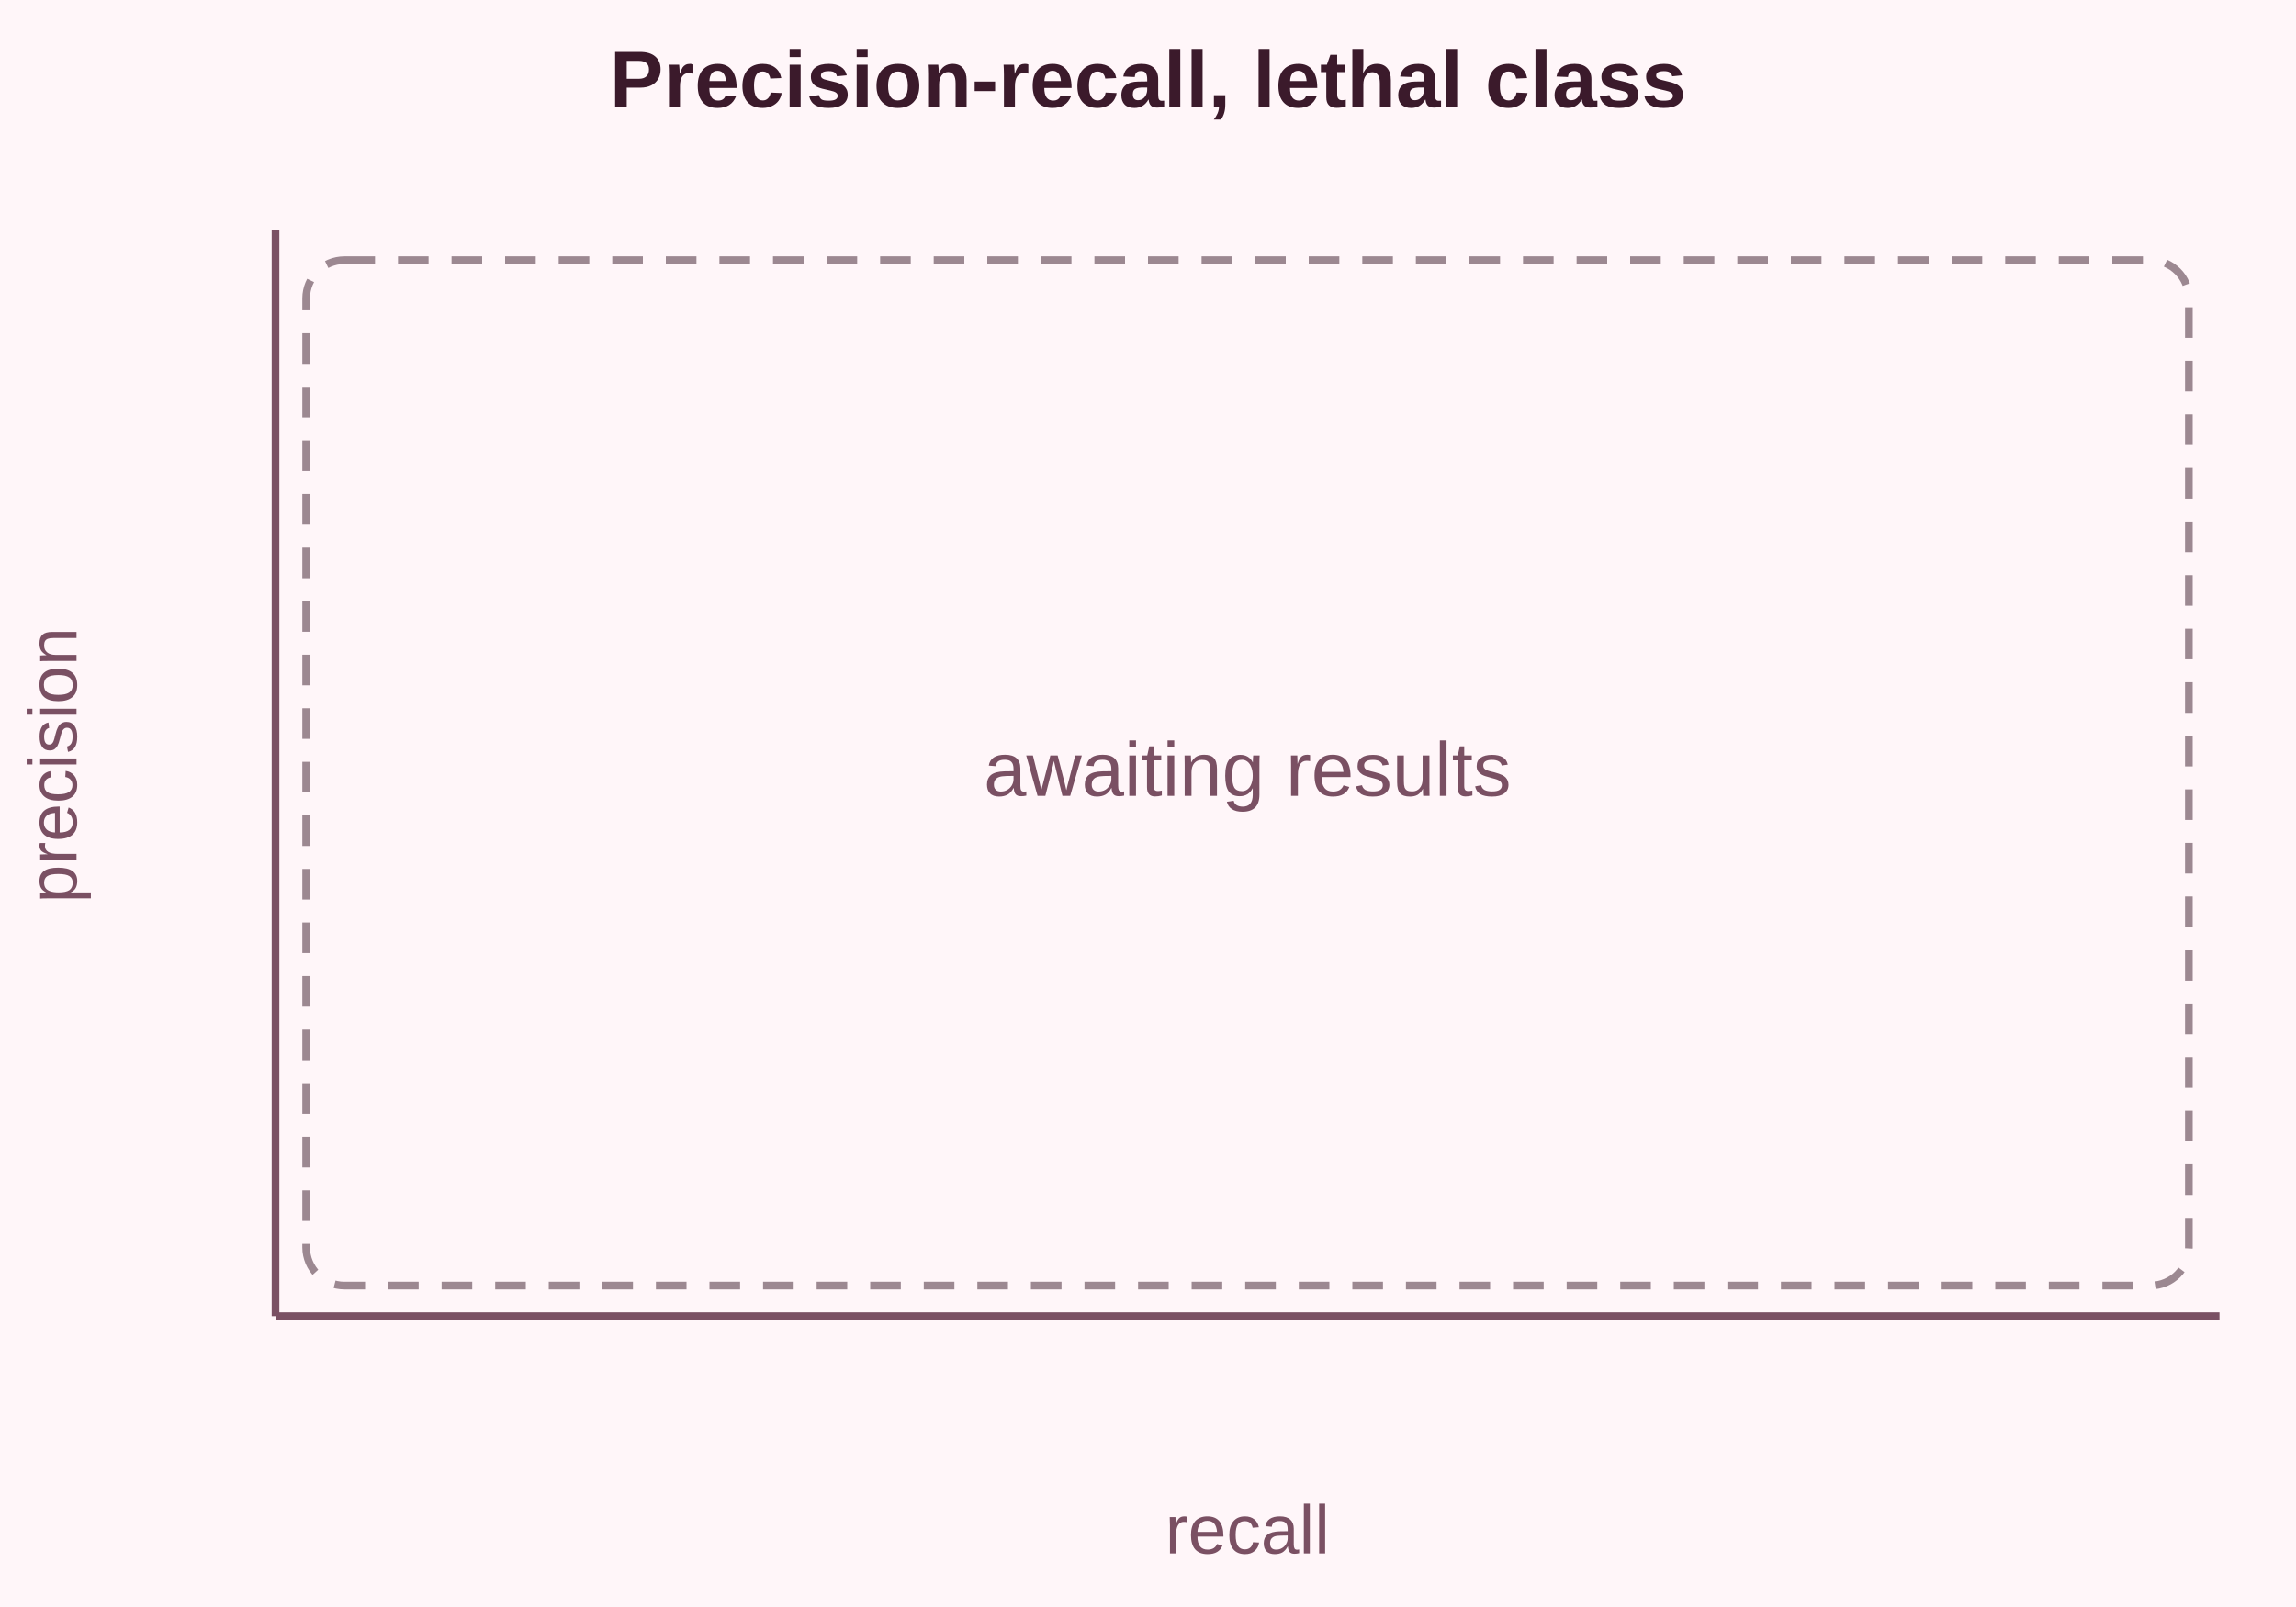
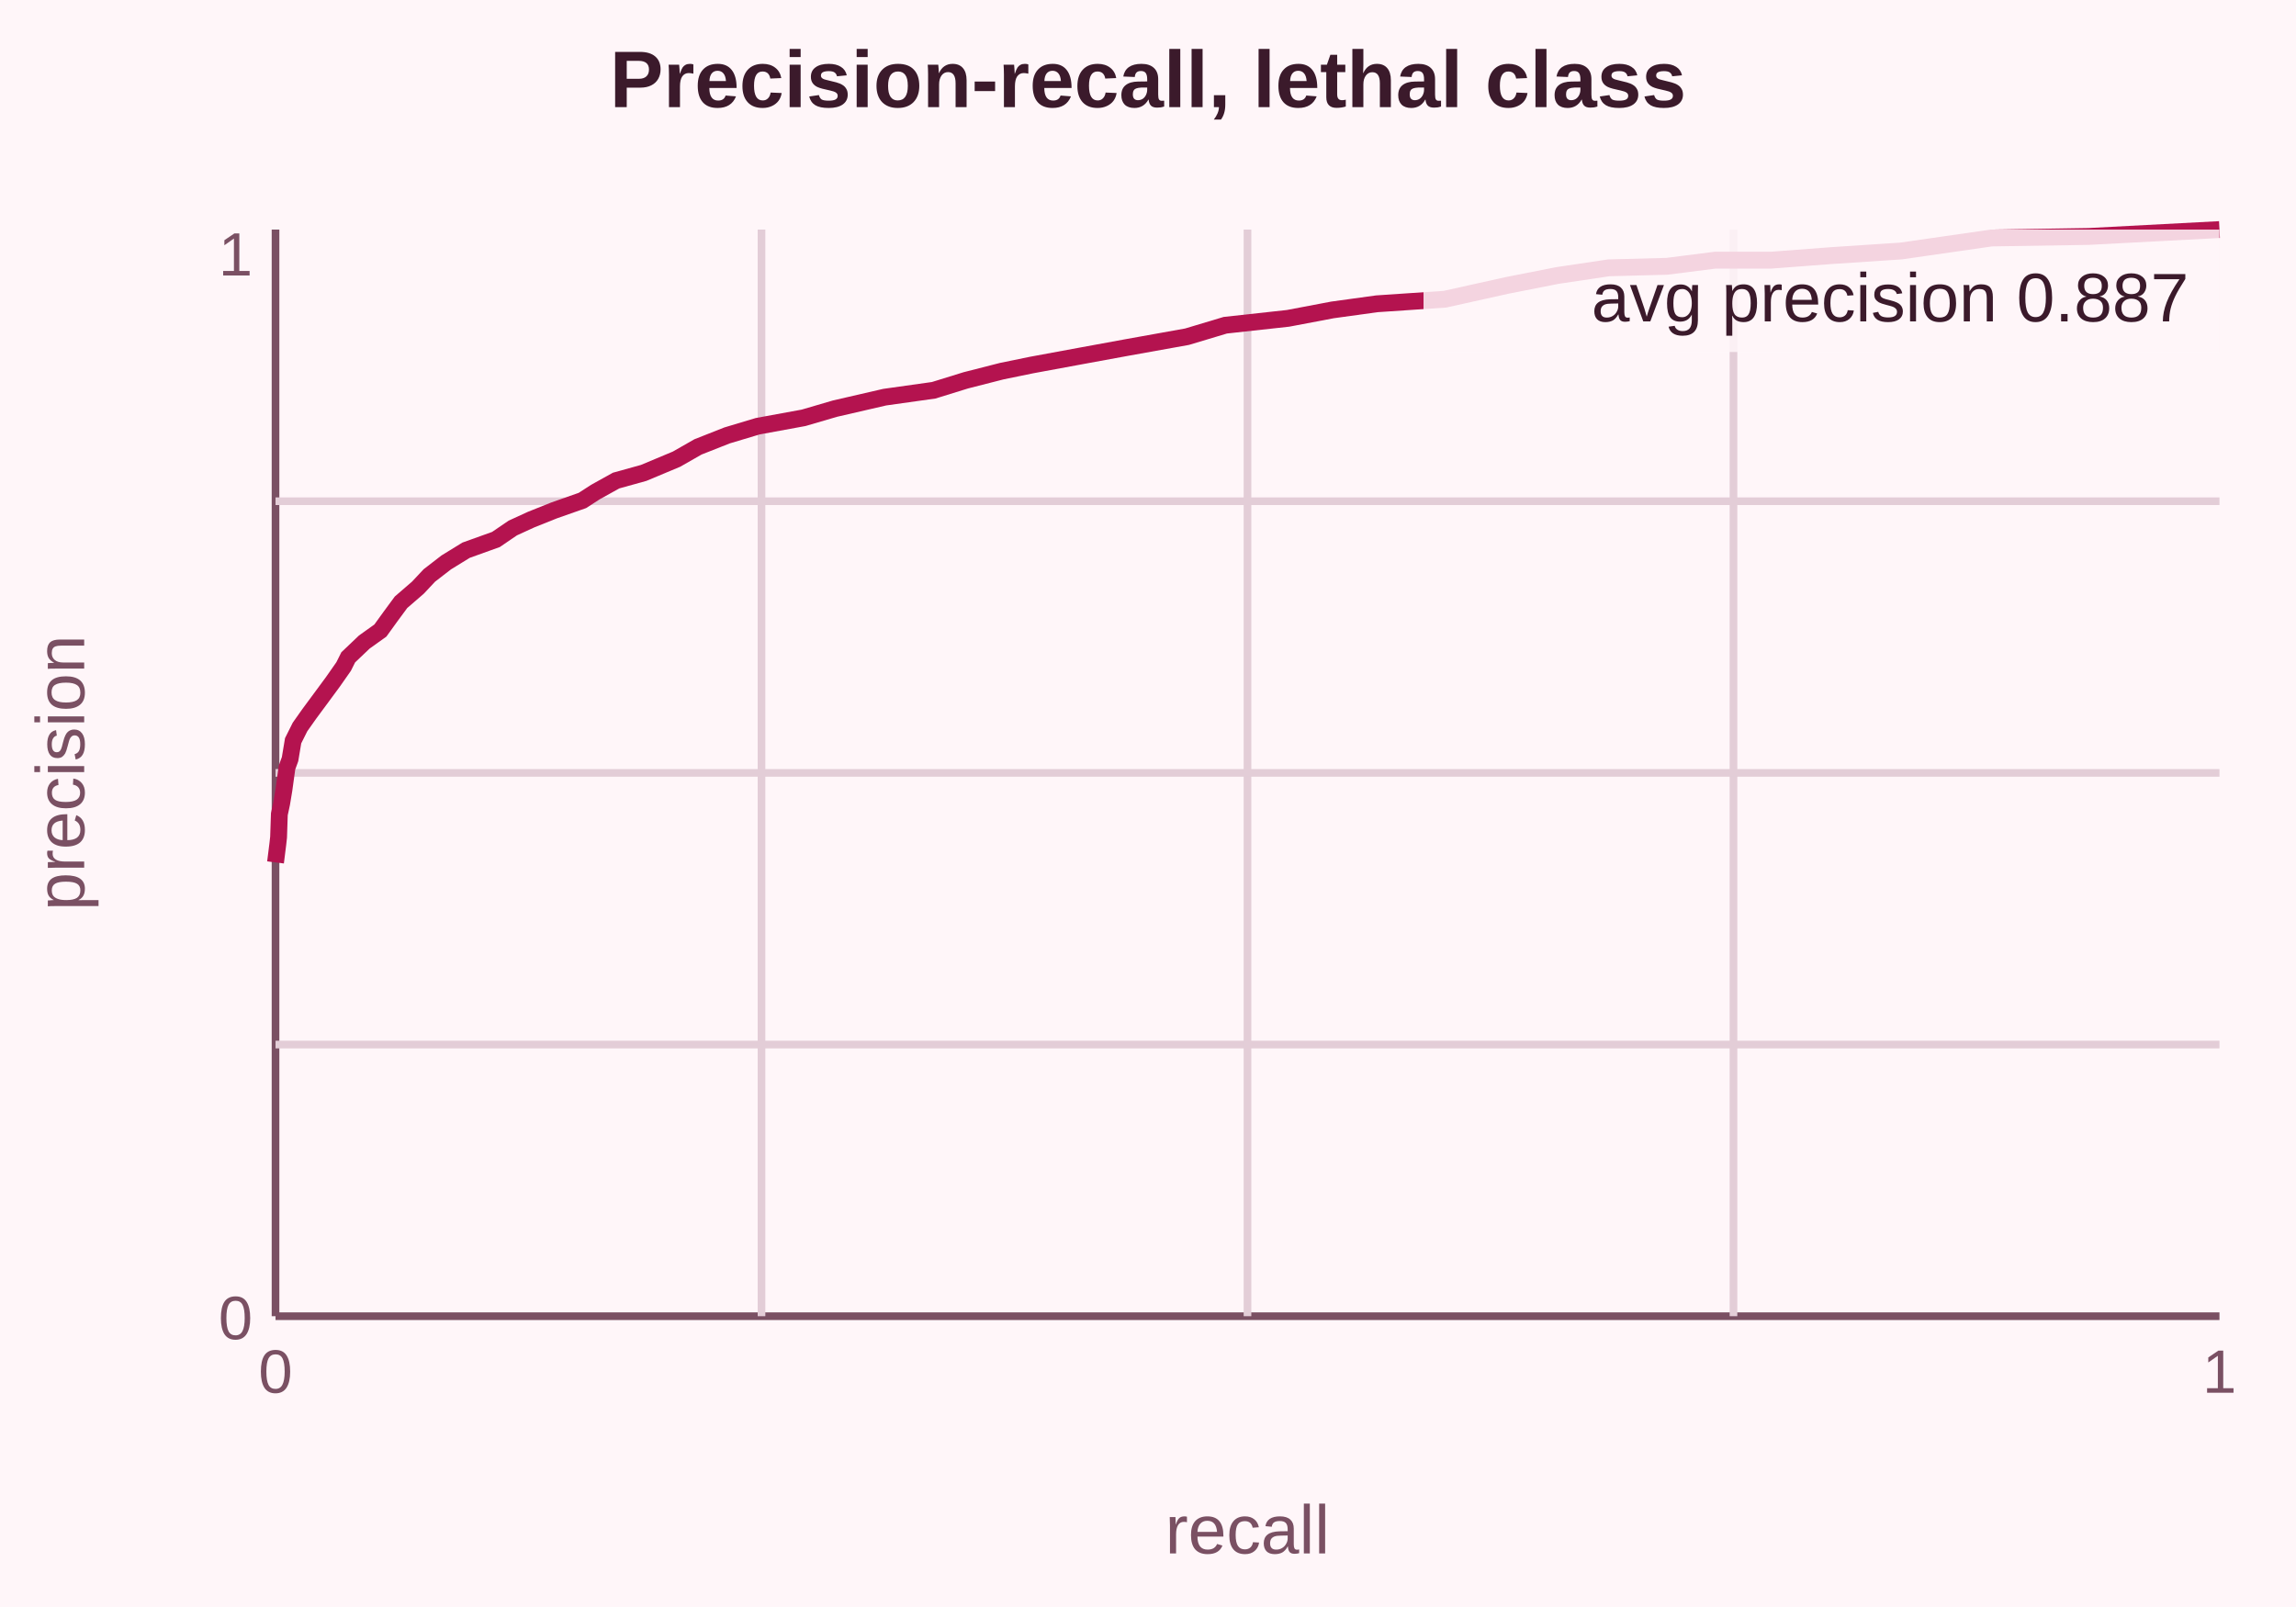
<svg xmlns="http://www.w3.org/2000/svg" viewBox="0 0 300 210" width="900" height="630" font-family="Arial,sans-serif">
  <rect width="300" height="210" fill="#fff6f9" />
-   <text x="150" y="14" fill="#3b1a2b" font-weight="bold" text-anchor="middle" font-size="10.5">Precision-recall, lethal class</text>
-   <line stroke="#7a5063" x1="36" y1="172" x2="290" y2="172" />
-   <line stroke="#7a5063" x1="36" y1="172" x2="36" y2="30" />
-   <text x="163" y="203" fill="#7a5063" text-anchor="middle" font-size="9">recall</text>
-   <text x="10" y="100" fill="#7a5063" text-anchor="middle" font-size="9" transform="rotate(-90 10 100)">precision</text>
-   <rect fill="none" stroke="#3b1a2b" stroke-dasharray="4 3" stroke-opacity="0.5" rx="5" x="40" y="34" width="246" height="134" />
-   <text x="163" y="104" fill="#7a5063" text-anchor="middle" font-size="10">awaiting results</text>
+   <text x="150.0" y="14.0" font-size="10.5" text-anchor="middle" fill="#3b1a2b" font-weight="bold">Precision-recall, lethal class</text>
+   <line x1="36.0" y1="172.0" x2="290.0" y2="172.0" stroke="#7a5063" stroke-width="1" />
+   <line x1="36.0" y1="172.0" x2="36.0" y2="30.0" stroke="#7a5063" stroke-width="1" />
+   <text x="163.0" y="203.0" font-size="9" text-anchor="middle" fill="#7a5063">recall</text>
+   <text x="11.0" y="101.0" font-size="9" text-anchor="middle" fill="#7a5063" transform="rotate(-90 11.0 101.0)">precision</text>
+   <line x1="226.5" y1="172.0" x2="226.5" y2="30.0" stroke="#e3cdd7" stroke-width="1" />
+   <line x1="36.0" y1="136.5" x2="290.0" y2="136.5" stroke="#e3cdd7" stroke-width="1" />
+   <line x1="163.0" y1="172.0" x2="163.0" y2="30.0" stroke="#e3cdd7" stroke-width="1" />
+   <line x1="36.0" y1="101.0" x2="290.0" y2="101.0" stroke="#e3cdd7" stroke-width="1" />
+   <line x1="99.5" y1="172.0" x2="99.5" y2="30.0" stroke="#e3cdd7" stroke-width="1" />
+   <line x1="36.0" y1="65.5" x2="290.0" y2="65.5" stroke="#e3cdd7" stroke-width="1" />
+   <text x="33.0" y="175.0" font-size="8" text-anchor="end" fill="#7a5063">0</text>
+   <text x="33.0" y="36.0" font-size="8" text-anchor="end" fill="#7a5063">1</text>
+   <text x="36.0" y="182.0" font-size="8" text-anchor="middle" fill="#7a5063">0</text>
+   <text x="290.0" y="182.0" font-size="8" text-anchor="middle" fill="#7a5063">1</text>
+   <polyline points="36.0,112.7 36.3,110.3 36.4,109.4 36.5,106.4 36.8,105.0 37.1,103.2 37.5,100.3 37.9,99.2 38.3,96.8 39.2,95.0 40.4,93.3 42.1,91.0 43.5,89.1 44.9,87.1 45.5,85.9 47.6,83.9 49.7,82.4 51.0,80.6 52.4,78.7 54.6,76.8 56.1,75.2 58.3,73.5 60.9,71.9 64.8,70.5 67.0,69.0 69.4,67.9 72.4,66.7 76.1,65.4 77.8,64.3 80.5,62.8 84.1,61.8 88.4,60.0 91.2,58.4 95.0,56.9 99.0,55.7 105.0,54.6 109.1,53.4 115.6,51.9 122.0,51.0 126.2,49.7 130.9,48.5 134.8,47.7 141.3,46.5 147.3,45.4 155.1,44.0 160.1,42.5 168.3,41.6 174.1,40.5 179.9,39.7 188.8,39.1 196.9,37.3 203.5,36.0 210.2,35.0 217.8,34.8 224.1,34.0 231.4,34.0 239.3,33.4 248.4,32.8 260.2,31.1 272.9,30.9 290.0,30.0" fill="none" stroke="#b4134f" stroke-width="2.2" />
+   <rect x="186.0" y="30.0" width="104.0" height="16.0" fill="#fff6f9" fill-opacity="0.850" />
+   <text x="286.0" y="42.0" font-size="9" text-anchor="end" fill="#3b1a2b">avg precision 0.887</text>
</svg>
